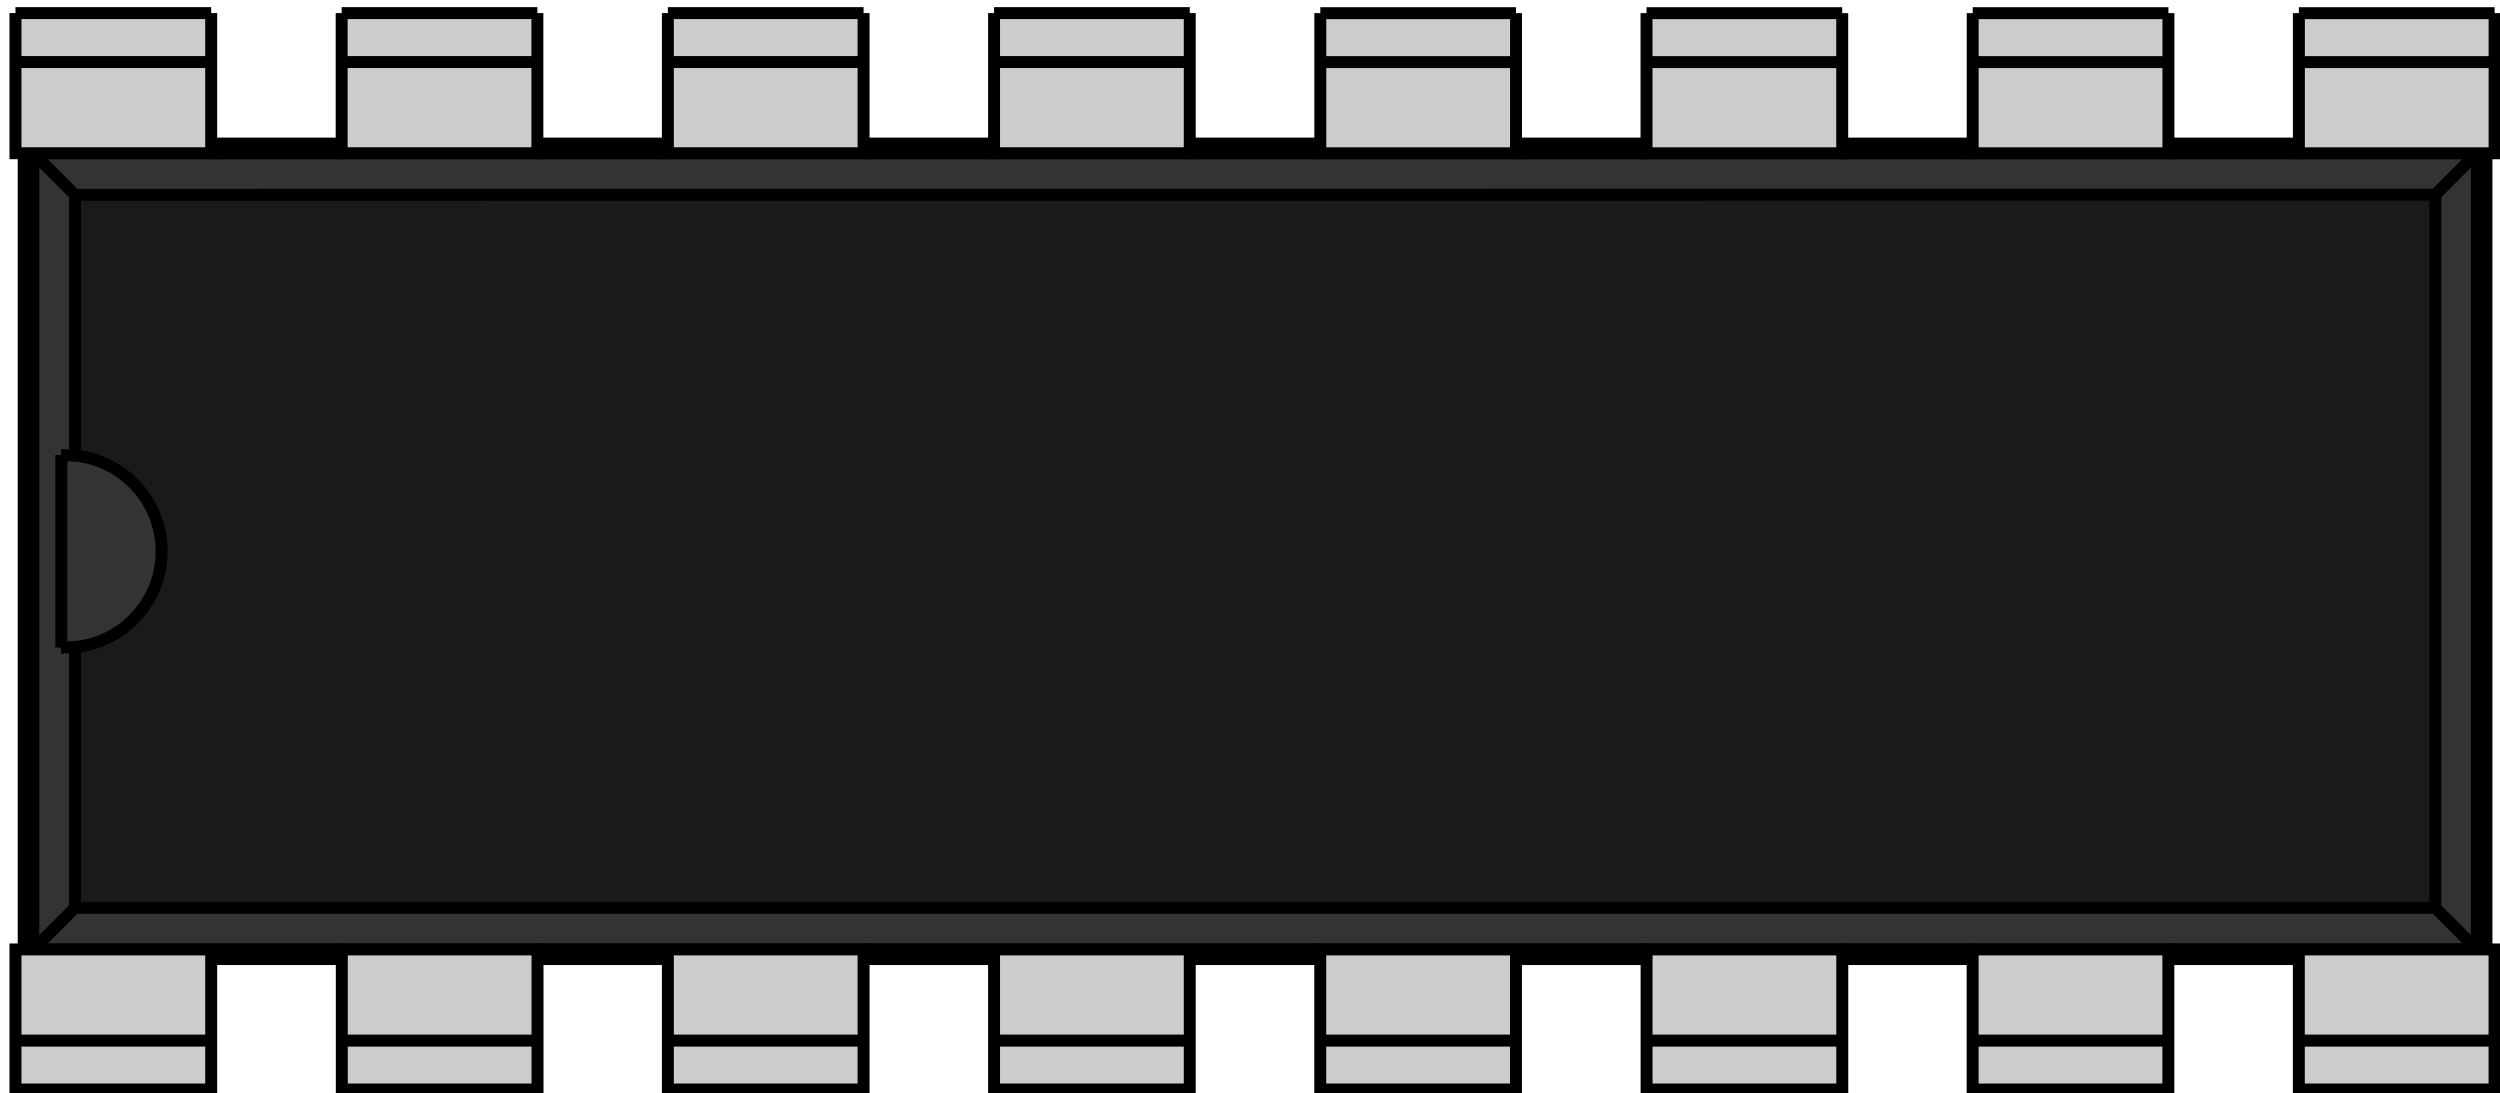
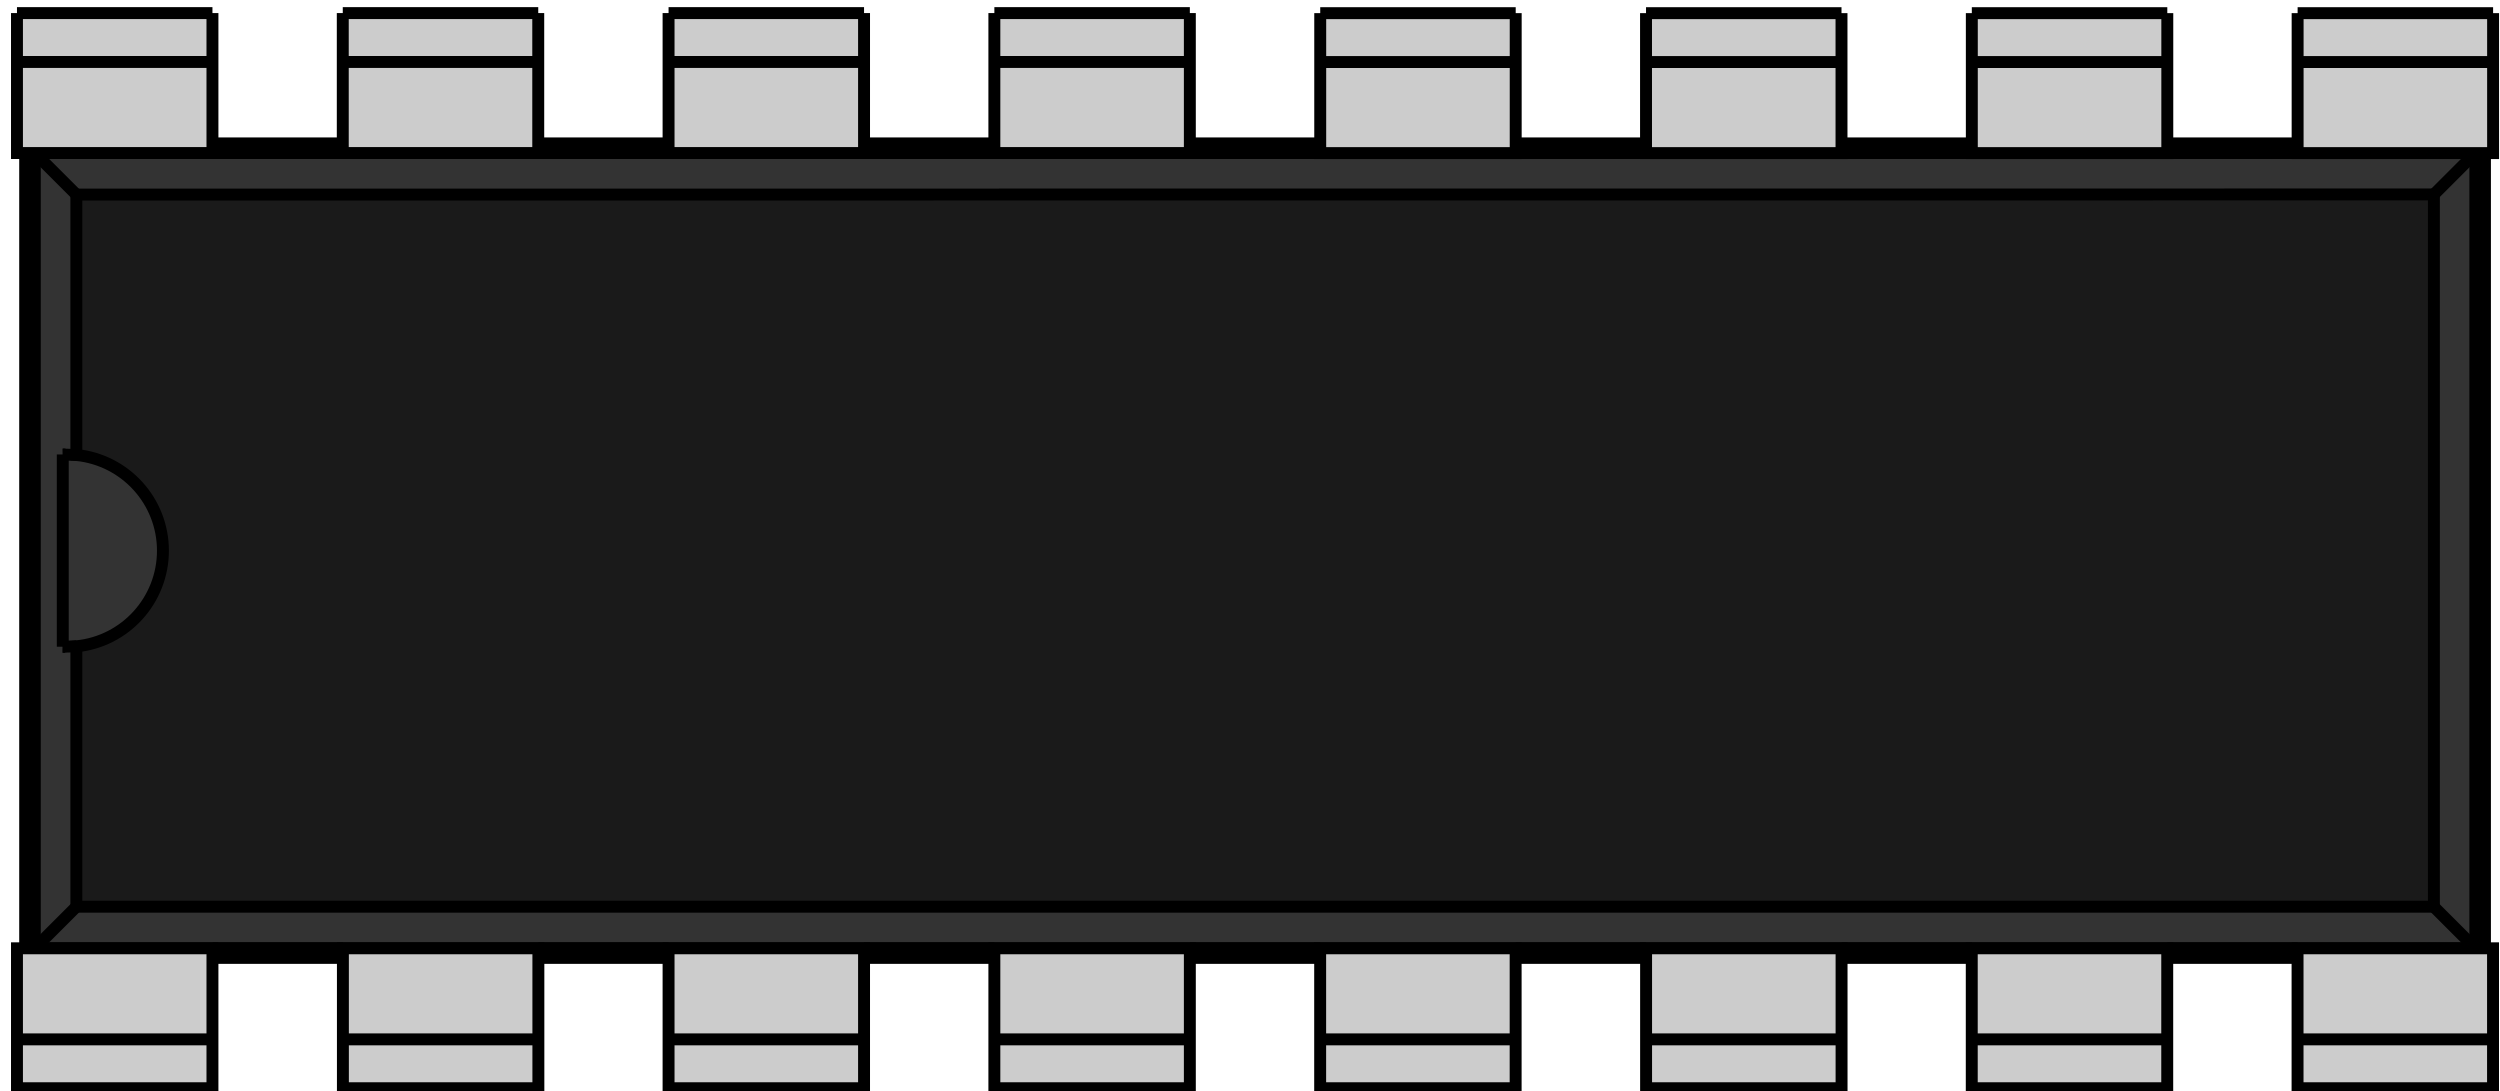
- <svg xmlns="http://www.w3.org/2000/svg" width="103" height="45" version="1.1" viewBox="0 0 19.466 8.505">
+ <svg xmlns="http://www.w3.org/2000/svg" width="110" height="48" version="1.1" viewBox="0 0 19.466 8.505">
  <path d="m18.891 1.193h-18.632v6.2h19.027v-6.2z" fill="#333333" stroke="#000000" stroke-width=".093" />
  <path d="m19.361 1.118h-0.47" fill="none" stroke="#000000" stroke-width=".093" />
  <path d="m0.654 1.118h-0.47" fill="none" stroke="#000000" stroke-width=".093" />
  <path d="m17.901 1.118h-1.016" fill="none" stroke="#000000" stroke-width=".093" />
  <path d="m2.661 1.118h-1.016" fill="none" stroke="#000000" stroke-width=".093" />
  <path d="m15.361 1.118h-1.016" fill="none" stroke="#000000" stroke-width=".093" />
  <path d="m5.201 1.118h-1.016" fill="none" stroke="#000000" stroke-width=".093" />
  <path d="m12.821 1.118h-1.016" fill="none" stroke="#000000" stroke-width=".093" />
  <path d="m7.741 1.118h-1.016" fill="none" stroke="#000000" stroke-width=".093" />
  <path d="m10.281 1.118h-1.016" fill="none" stroke="#000000" stroke-width=".093" />
  <path d="m0.184 1.118v6.35" fill="none" stroke="#000000" stroke-width=".093" />
  <path d="m0.184 7.468h0.47" fill="none" stroke="#000000" stroke-width=".093" />
  <path d="m18.891 7.468h0.47" fill="none" stroke="#000000" stroke-width=".093" />
  <path d="m1.645 7.468h1.016" fill="none" stroke="#000000" stroke-width=".093" />
  <path d="m16.885 7.468h1.016" fill="none" stroke="#000000" stroke-width=".093" />
  <path d="m4.185 7.468h1.016" fill="none" stroke="#000000" stroke-width=".093" />
  <path d="m14.345 7.468h1.016" fill="none" stroke="#000000" stroke-width=".093" />
  <path d="m6.725 7.468h1.016" fill="none" stroke="#000000" stroke-width=".093" />
  <path d="m11.805 7.468h1.016" fill="none" stroke="#000000" stroke-width=".093" />
  <path d="m9.265 7.468h1.016" fill="none" stroke="#000000" stroke-width=".093" />
  <path d="m19.361 7.468v-6.35" fill="none" stroke="#000000" stroke-width=".093" />
  <path d="m19.361 1.118-0.075 0.075" fill="none" stroke="#000000" stroke-width=".093" />
  <path d="m0.184 1.118 0.075 0.075" fill="none" stroke="#000000" stroke-width=".093" />
  <path d="m17.901 1.193h-1.016" fill="none" stroke="#000000" stroke-width=".093" />
  <path d="m2.661 1.193h-1.016" fill="none" stroke="#000000" stroke-width=".093" />
  <path d="m15.361 1.193h-1.016" fill="none" stroke="#000000" stroke-width=".093" />
  <path d="m5.201 1.193h-1.016" fill="none" stroke="#000000" stroke-width=".093" />
  <path d="m12.821 1.193h-1.016" fill="none" stroke="#000000" stroke-width=".093" />
  <path d="m7.741 1.193h-1.016" fill="none" stroke="#000000" stroke-width=".093" />
  <path d="m10.281 1.193h-1.016" fill="none" stroke="#000000" stroke-width=".093" />
  <path d="m0.184 7.468 0.075-0.075" fill="none" stroke="#000000" stroke-width=".093" />
  <path d="m19.361 7.468-0.075-0.075" fill="none" stroke="#000000" stroke-width=".093" />
  <path d="m1.645 7.393h1.016" fill="none" stroke="#000000" stroke-width=".093" />
  <path d="m16.885 7.393h1.016" fill="none" stroke="#000000" stroke-width=".093" />
  <path d="m4.185 7.393h1.016" fill="none" stroke="#000000" stroke-width=".093" />
  <path d="m14.345 7.393h1.016" fill="none" stroke="#000000" stroke-width=".093" />
  <path d="m6.725 7.393h1.016" fill="none" stroke="#000000" stroke-width=".093" />
  <path d="m11.805 7.393h1.016" fill="none" stroke="#000000" stroke-width=".093" />
  <path d="m9.265 7.393h1.016" fill="none" stroke="#000000" stroke-width=".093" />
  <path d="m0.259 1.193 0.324 0.324" fill="none" stroke="#000000" stroke-width=".093" />
  <path d="m19.286 1.193-0.324 0.324" fill="none" stroke="#000000" stroke-width=".093" />
  <path d="m0.259 7.393 0.324-0.324" fill="none" stroke="#000000" stroke-width=".093" />
  <path d="m0.477 5.042 0.106-0.003" fill="none" stroke="#000000" stroke-width=".093" />
  <path d="m0.477 5.042v-1.499" fill="none" stroke="#000000" stroke-width=".093" />
  <path d="m0.477 3.544 0.106 0.003" fill="none" stroke="#000000" stroke-width=".093" />
  <path d="m0.583 1.517v2.03c0.383 0.039 0.675 0.361 0.675 0.746h-4e-7c-3e-7 0.385-0.292 0.708-0.675 0.746h-4e-7v2.03h18.38v-5.553z" fill="#1a1a1a" fill-rule="evenodd" stroke="#000000" stroke-width=".093" />
  <path d="m19.286 7.393-0.324-0.324" fill="none" stroke="#000000" stroke-width=".093" />
  <path d="m0.497 5.043a0.75 0.75 0 0 1-0.021-5.74e-4" fill="none" stroke="#000000" stroke-width=".093" />
  <path d="m0.477 3.544a0.75 0.75 0 0 1 0.021-5.72e-4" fill="none" stroke="#000000" stroke-width=".093" />
  <g id="Rectangle" transform="matrix(1 0 0 -1 .20574 1.0787)" display="none">
    <rect id="origin" width="1" height="1" fill="#ff0000" />
  </g>
  <g transform="rotate(-90 -16.272 24.911)" stroke="#000000" stroke-width=".093">
    <path d="m0.536 47.907h-0.381v-1.524h1.091v1.524z" fill="#cccccc" fill-rule="evenodd" />
    <path d="m0.536 47.907v-1.524" fill="none" />
    <path d="m0.536 50.447h-0.381v-1.524h1.091v1.524z" fill="#cccccc" fill-rule="evenodd" />
    <path d="m0.536 50.447v-1.524" fill="none" />
  </g>
  <g transform="rotate(-90 -16.309 24.873)" stroke="#000000" stroke-width=".093">
    <path d="m0.461 45.367h-0.381v-1.524h1.091v1.524z" fill="#cccccc" fill-rule="evenodd" />
    <path d="m0.461 45.367v-1.524" fill="none" />
  </g>
  <g transform="rotate(-90 -16.272 24.911)" stroke="#000000" stroke-width=".093">
    <path d="m0.536 42.827h-0.381v-1.524h1.091v1.524z" fill="#cccccc" fill-rule="evenodd" />
    <path d="m0.536 42.827v-1.524" fill="none" />
  </g>
  <g transform="rotate(-90 -11.192 19.831)" stroke="#000000" stroke-width=".093">
    <path d="m0.536 47.907h-0.381v-1.524h1.091v1.524z" fill="#cccccc" fill-rule="evenodd" />
    <path d="m0.536 47.907v-1.524" fill="none" />
    <path d="m0.536 50.447h-0.381v-1.524h1.091v1.524z" fill="#cccccc" fill-rule="evenodd" />
    <path d="m0.536 50.447v-1.524" fill="none" />
  </g>
  <g transform="rotate(-90 -11.229 19.793)" stroke="#000000" stroke-width=".093">
    <path d="m0.461 45.367h-0.381v-1.524h1.091v1.524z" fill="#cccccc" fill-rule="evenodd" />
    <path d="m0.461 45.367v-1.524" fill="none" />
  </g>
  <g transform="rotate(-90 -11.192 19.831)" stroke="#000000" stroke-width=".093">
    <path d="m0.536 42.827h-0.381v-1.524h1.091v1.524z" fill="#cccccc" fill-rule="evenodd" />
    <path d="m0.536 42.827v-1.524" fill="none" />
  </g>
  <g transform="rotate(-90 -7.6355 23.387)" stroke="#000000" stroke-width=".093">
    <path d="m15.268 46.383h0.381-5e-5v1.524h5e-5 -1.091v-1.524z" fill="#cccccc" fill-rule="evenodd" />
    <path d="m15.268 46.383v1.524" fill="none" />
  </g>
  <g transform="rotate(-90 -7.6355 23.387)" stroke="#000000" stroke-width=".093">
    <path d="m15.268 48.923h0.381-1e-4v1.524h1e-4 -1.091v-1.524z" fill="#cccccc" fill-rule="evenodd" />
    <path d="m15.268 48.923v1.524" fill="none" />
    <path d="m15.268 43.843h0.381-1e-4v1.524h1e-4 -1.091v-1.524z" fill="#cccccc" fill-rule="evenodd" />
    <path d="m15.268 43.843v1.524" fill="none" />
    <path d="m15.268 41.303h0.381-1e-4v1.524h1e-4 -1.091v-1.524z" fill="#cccccc" fill-rule="evenodd" />
    <path d="m15.268 41.303v1.524" fill="none" />
  </g>
  <g transform="rotate(-90 -12.716 28.467)" stroke="#000000" stroke-width=".093">
    <path d="m15.268 46.383h0.381-5e-5v1.524h5e-5 -1.091v-1.524z" fill="#cccccc" fill-rule="evenodd" />
    <path d="m15.268 46.383v1.524" fill="none" />
    <path d="m15.268 48.923h0.381-1e-4v1.524h1e-4 -1.091v-1.524z" fill="#cccccc" fill-rule="evenodd" />
    <path d="m15.268 48.923v1.524" fill="none" />
    <path d="m15.268 43.843h0.381-1e-4v1.524h1e-4 -1.091v-1.524z" fill="#cccccc" fill-rule="evenodd" />
    <path d="m15.268 43.843v1.524" fill="none" />
    <path d="m15.268 41.303h0.381-1e-4v1.524h1e-4 -1.091v-1.524z" fill="#cccccc" fill-rule="evenodd" />
    <path d="m15.268 41.303v1.524" fill="none" />
  </g>
</svg>
